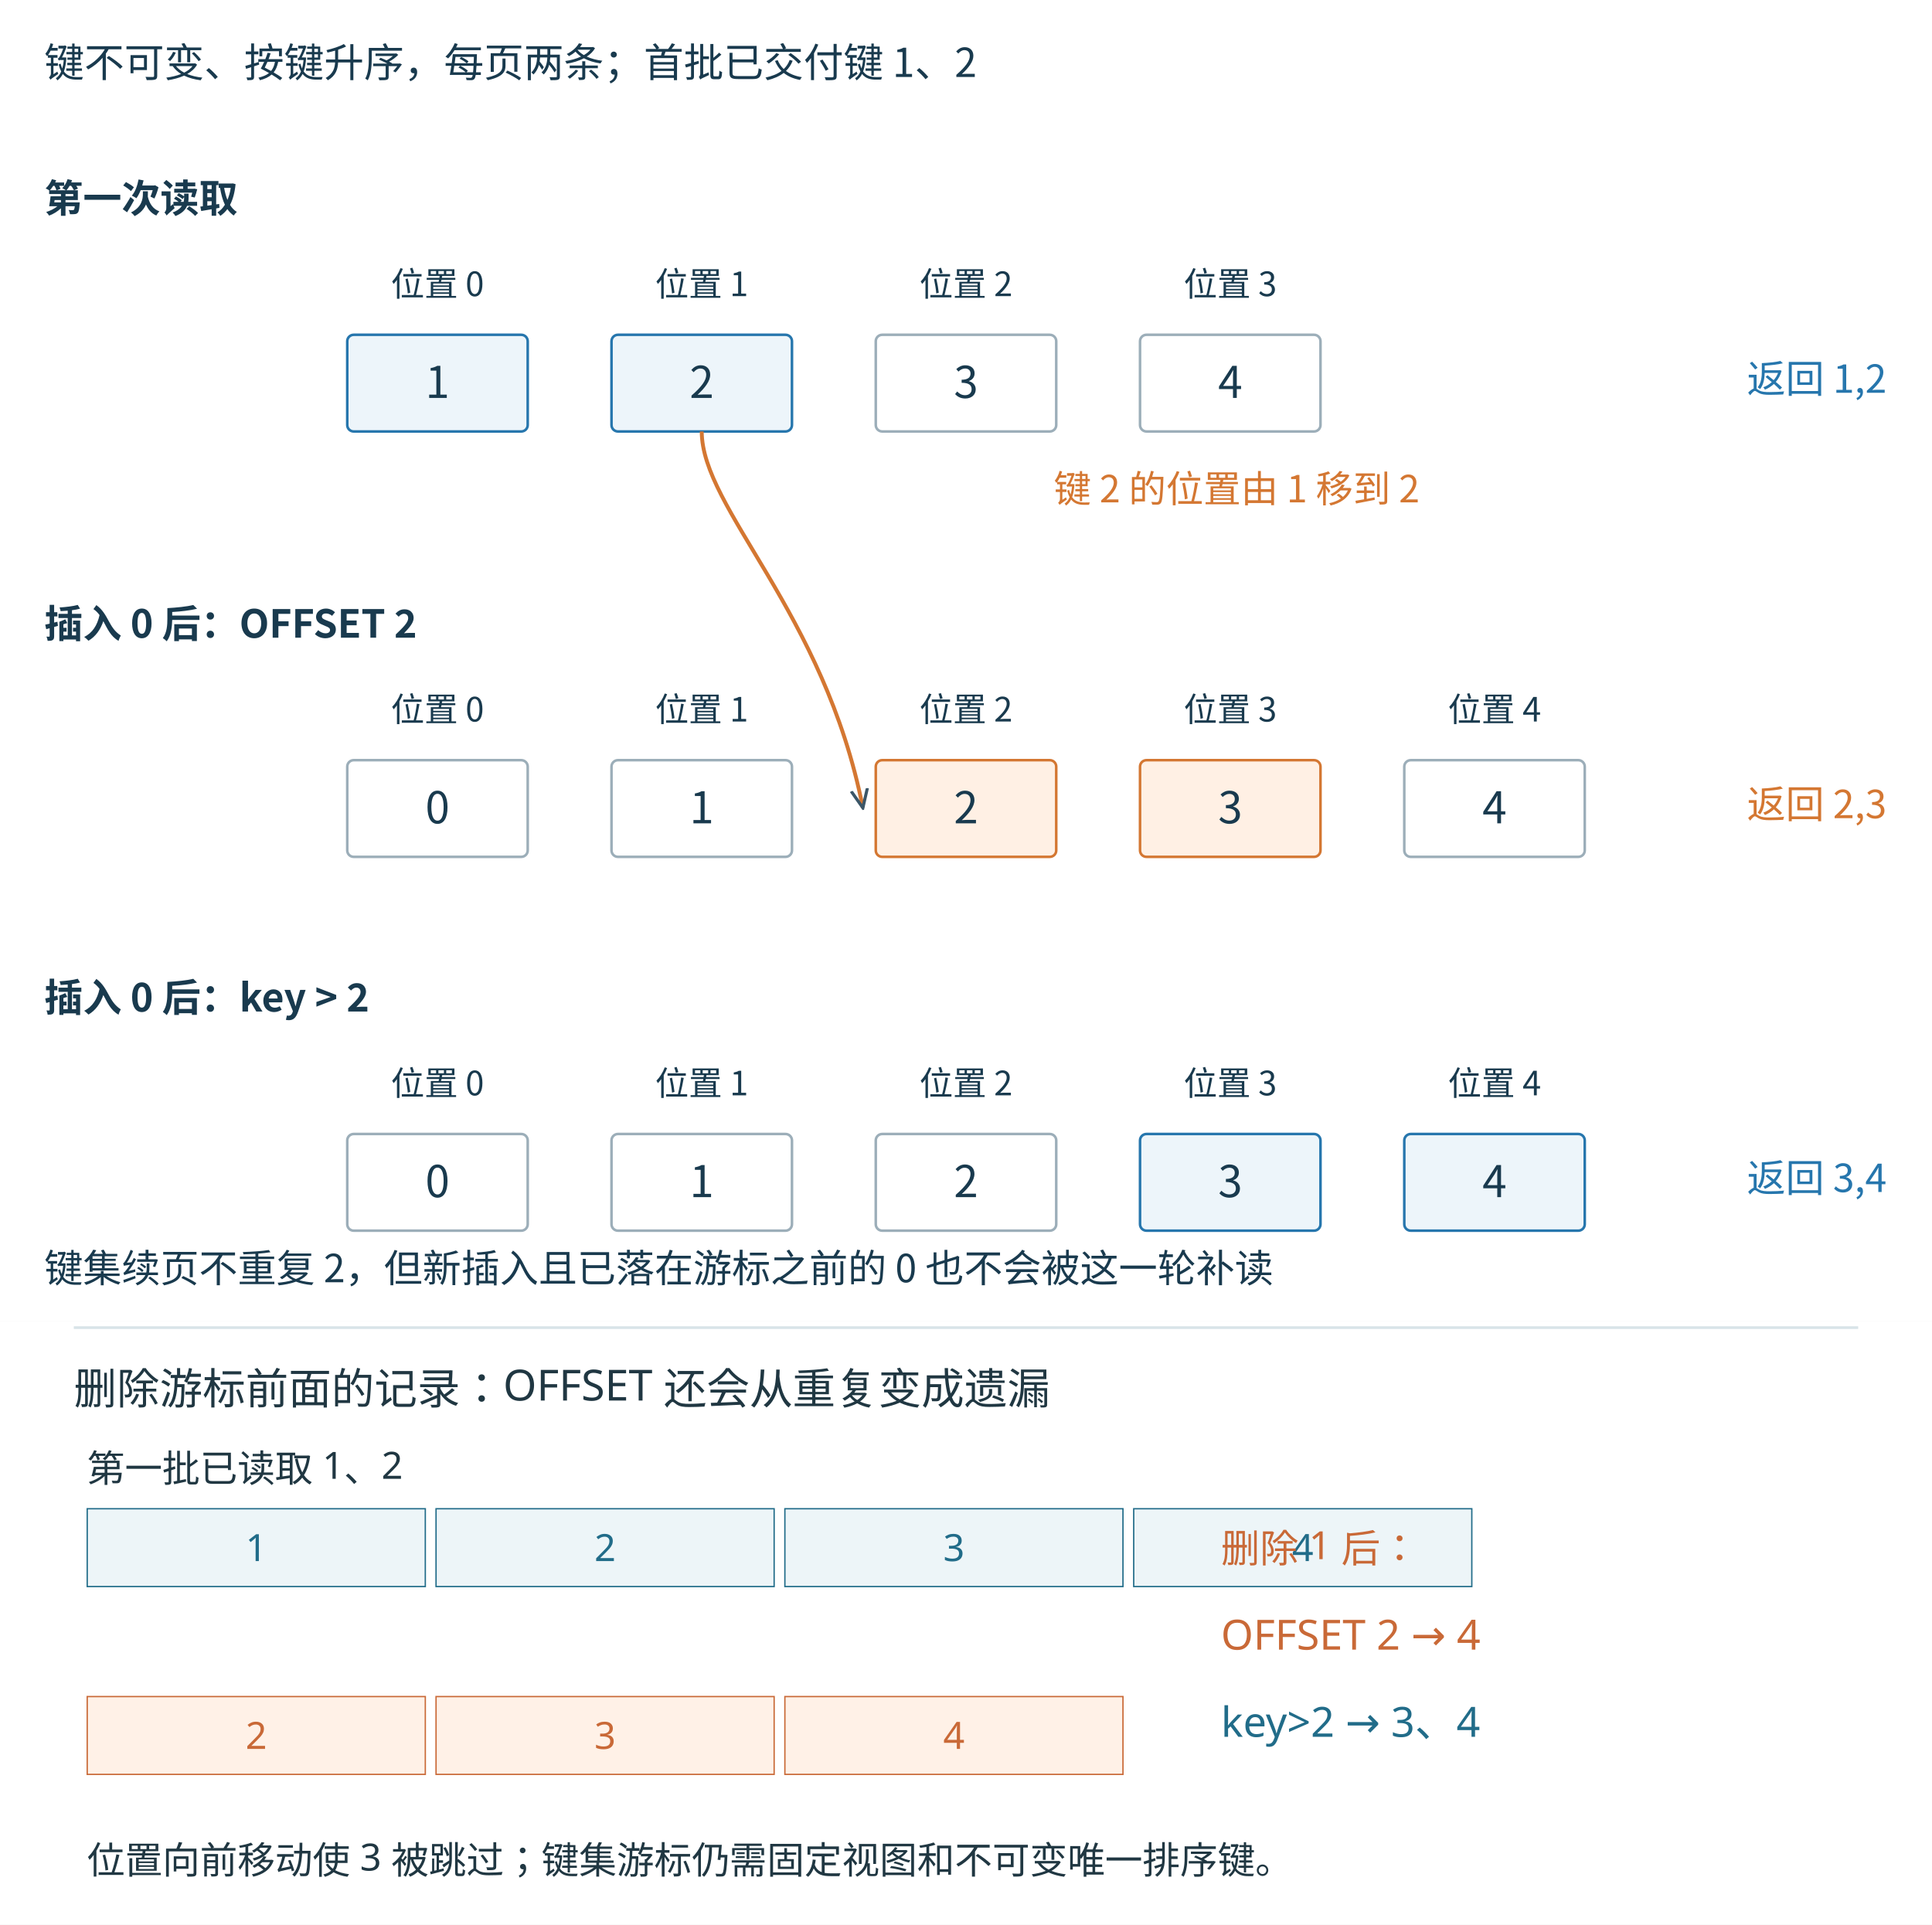
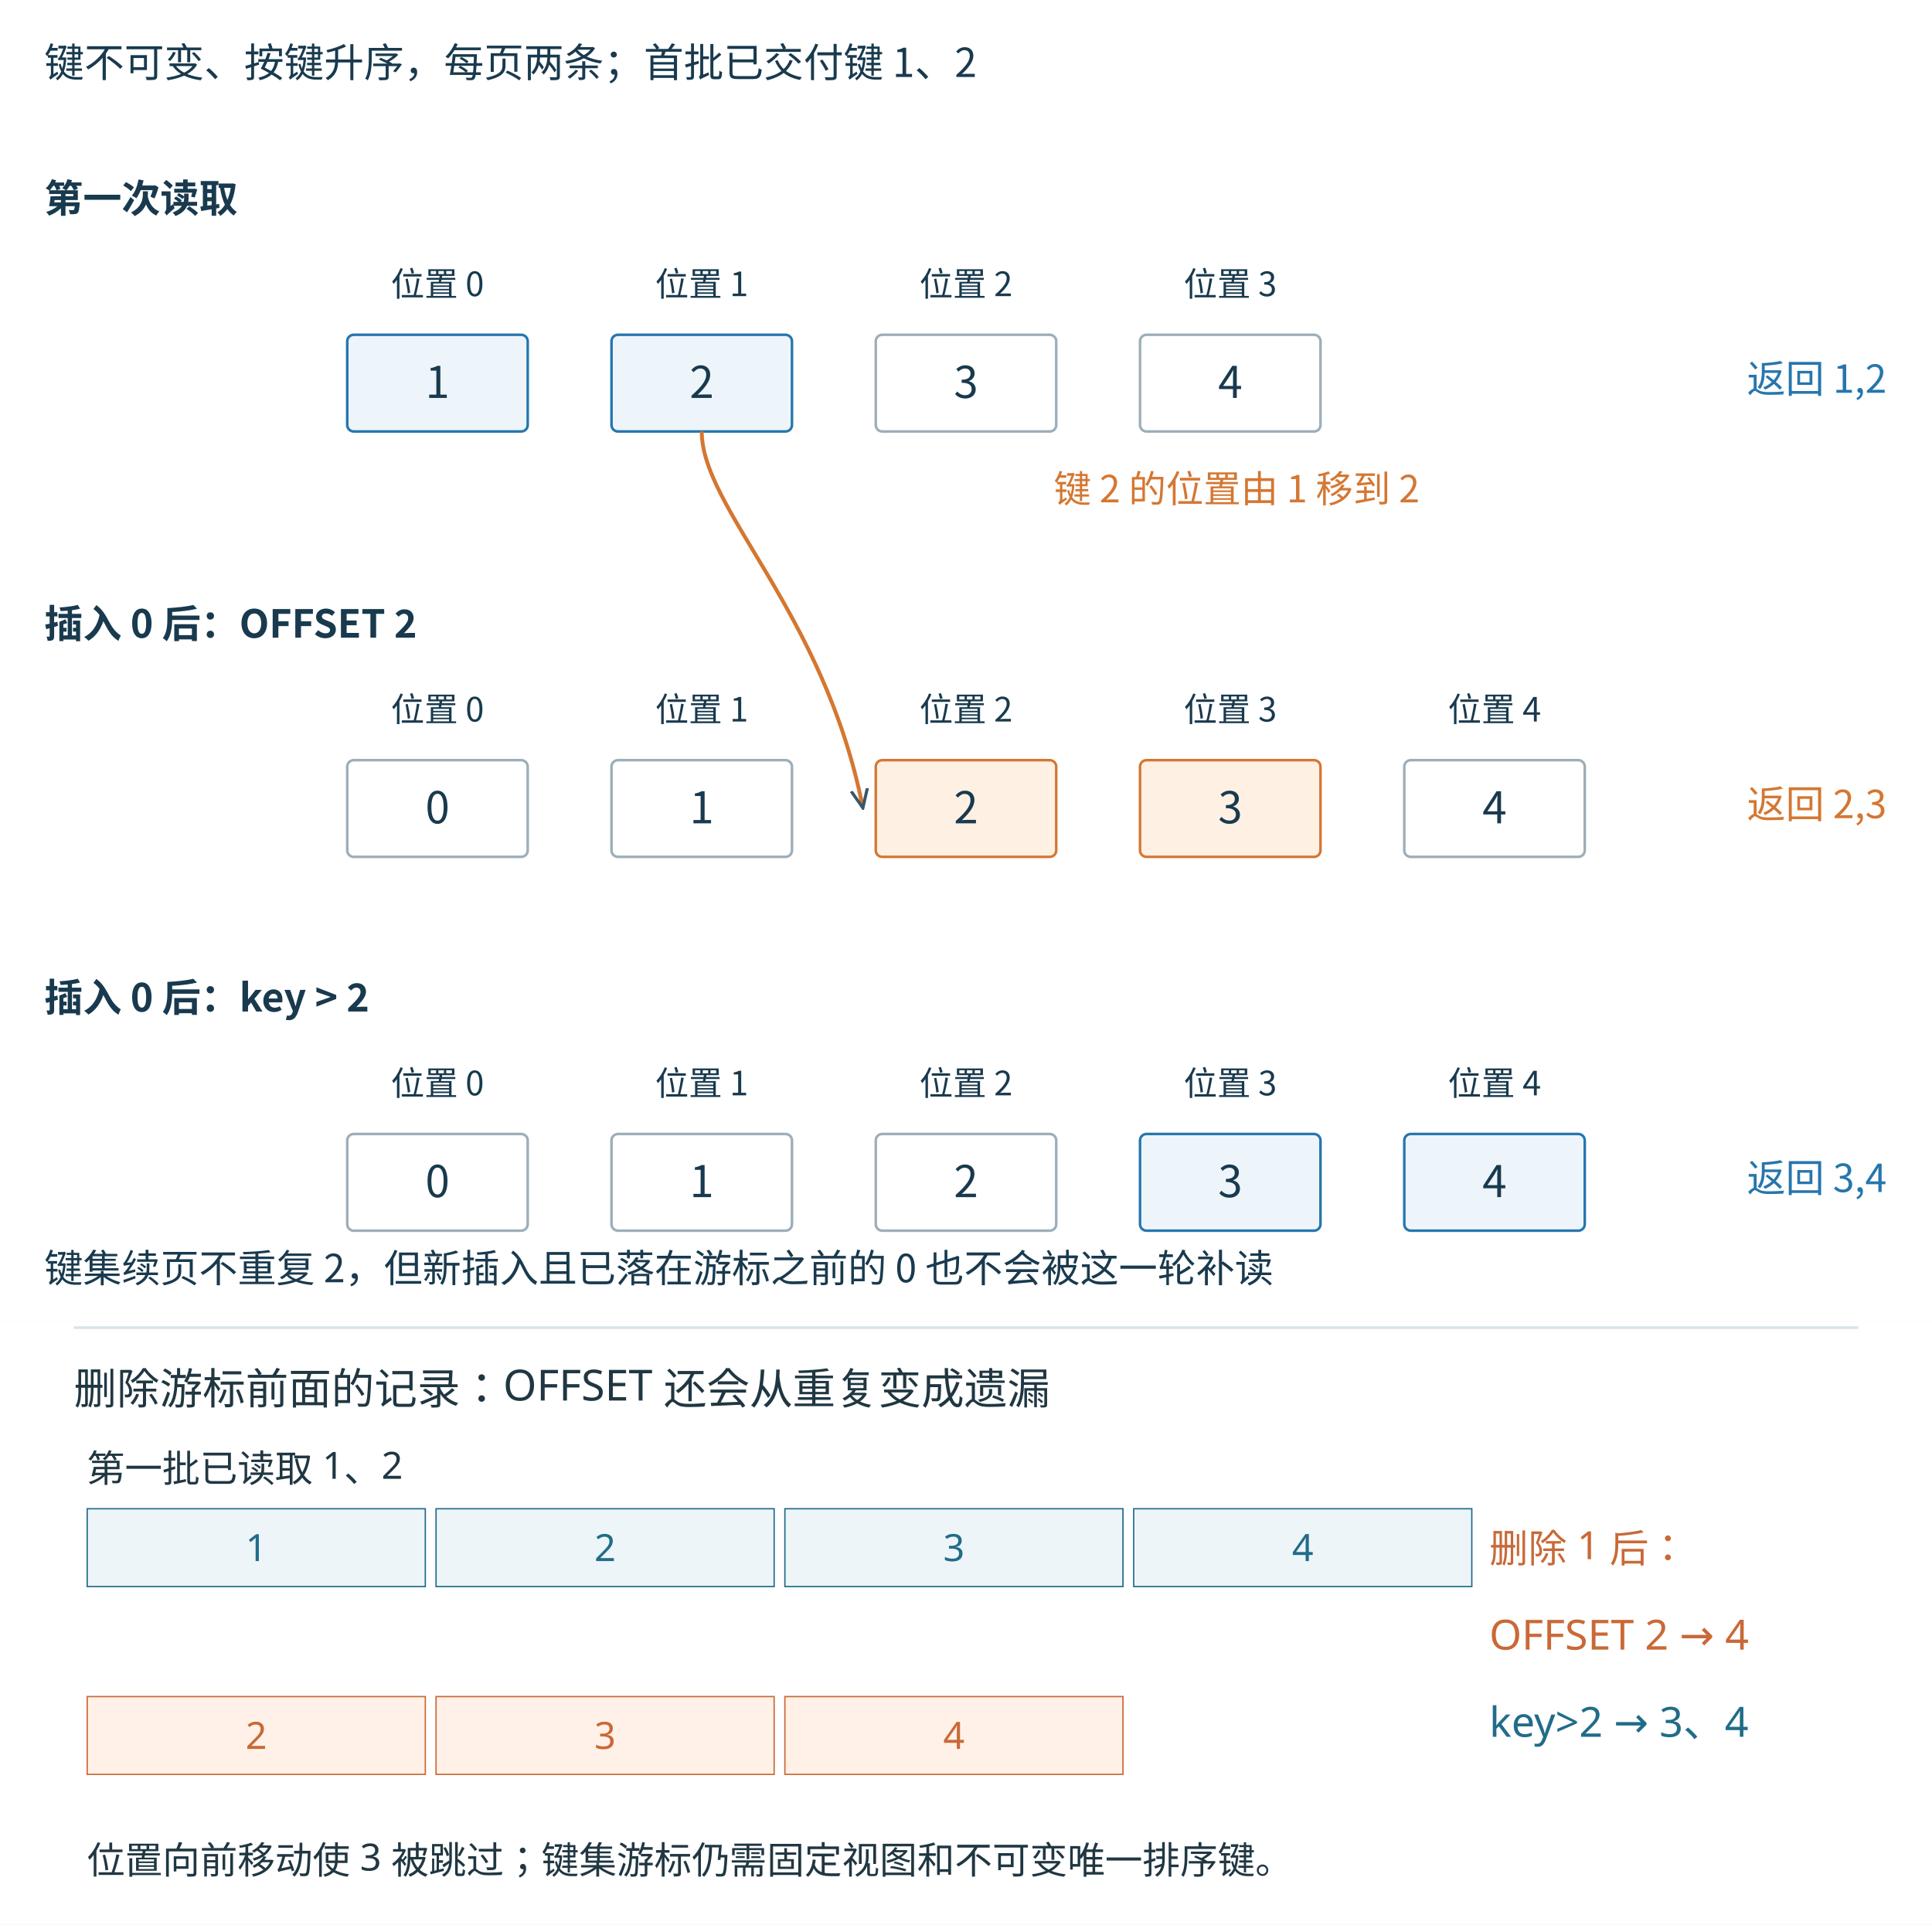
<svg xmlns="http://www.w3.org/2000/svg" width="1498.75" height="1493.08" viewBox="0 0 1498.75 1493.08" role="img">
  <svg width="1498.75" height="1024.72" viewBox="20.625 85.279 1498.750 1024.721">
    <defs>
      <marker id="arrow" viewBox="0 0 10 10" refX="9" refY="5" markerWidth="16" markerHeight="16" markerUnits="userSpaceOnUse" orient="auto-start-reverse">
        <path d="M0,1 L9,5 L0,9" fill="none" stroke="#3b5668" stroke-width="1.5" />
      </marker>
    </defs>
    <rect width="1498.75" height="1024.721" fill="white" x="20.625" y="85.279" />
    <g font-family="Microsoft YaHei, Noto Sans CJK SC, Arial, sans-serif" fill="#193a4e">
      <text xml:space="preserve" x="55" y="145" font-size="31" fill="#193a4e" text-anchor="start" font-weight="400">键不可变、按键升序，每页两条；首批已交付键 1、2</text>
      <text xml:space="preserve" x="55" y="250" font-size="30" fill="#193a4e" text-anchor="start" font-weight="700">第一次读取</text>
      <text xml:space="preserve" x="360" y="315" font-size="26" fill="#193a4e" text-anchor="middle" font-weight="400">位置 0</text>
      <rect x="290" y="345" width="140" height="75" rx="5" fill="#edf5fa" stroke="#2676ad" stroke-width="2" />
      <text xml:space="preserve" x="360" y="394" font-size="34" fill="#193a4e" text-anchor="middle" font-weight="400">1</text>
      <text xml:space="preserve" x="565" y="315" font-size="26" fill="#193a4e" text-anchor="middle" font-weight="400">位置 1</text>
      <rect x="495" y="345" width="140" height="75" rx="5" fill="#edf5fa" stroke="#2676ad" stroke-width="2" />
      <text xml:space="preserve" x="565" y="394" font-size="34" fill="#193a4e" text-anchor="middle" font-weight="400">2</text>
      <text xml:space="preserve" x="770" y="315" font-size="26" fill="#193a4e" text-anchor="middle" font-weight="400">位置 2</text>
      <rect x="700" y="345" width="140" height="75" rx="5" fill="white" stroke="#9caeb9" stroke-width="2" />
      <text xml:space="preserve" x="770" y="394" font-size="34" fill="#193a4e" text-anchor="middle" font-weight="400">3</text>
      <text xml:space="preserve" x="975" y="315" font-size="26" fill="#193a4e" text-anchor="middle" font-weight="400">位置 3</text>
      <rect x="905" y="345" width="140" height="75" rx="5" fill="white" stroke="#9caeb9" stroke-width="2" />
      <text xml:space="preserve" x="975" y="394" font-size="34" fill="#193a4e" text-anchor="middle" font-weight="400">4</text>
      <text xml:space="preserve" x="1430" y="390" font-size="30" fill="#2676ad" text-anchor="middle" font-weight="400">返回 1,2</text>
      <text xml:space="preserve" x="55" y="580" font-size="30" fill="#193a4e" text-anchor="start" font-weight="700">插入 0 后：OFFSET 2</text>
      <text xml:space="preserve" x="360" y="645" font-size="26" fill="#193a4e" text-anchor="middle" font-weight="400">位置 0</text>
      <rect x="290" y="675" width="140" height="75" rx="5" fill="white" stroke="#9caeb9" stroke-width="2" />
      <text xml:space="preserve" x="360" y="724" font-size="34" fill="#193a4e" text-anchor="middle" font-weight="400">0</text>
      <text xml:space="preserve" x="565" y="645" font-size="26" fill="#193a4e" text-anchor="middle" font-weight="400">位置 1</text>
      <rect x="495" y="675" width="140" height="75" rx="5" fill="white" stroke="#9caeb9" stroke-width="2" />
      <text xml:space="preserve" x="565" y="724" font-size="34" fill="#193a4e" text-anchor="middle" font-weight="400">1</text>
      <text xml:space="preserve" x="770" y="645" font-size="26" fill="#193a4e" text-anchor="middle" font-weight="400">位置 2</text>
      <rect x="700" y="675" width="140" height="75" rx="5" fill="#fff0e4" stroke="#d47732" stroke-width="2" />
      <text xml:space="preserve" x="770" y="724" font-size="34" fill="#193a4e" text-anchor="middle" font-weight="400">2</text>
      <text xml:space="preserve" x="975" y="645" font-size="26" fill="#193a4e" text-anchor="middle" font-weight="400">位置 3</text>
      <rect x="905" y="675" width="140" height="75" rx="5" fill="#fff0e4" stroke="#d47732" stroke-width="2" />
      <text xml:space="preserve" x="975" y="724" font-size="34" fill="#193a4e" text-anchor="middle" font-weight="400">3</text>
      <text xml:space="preserve" x="1180" y="645" font-size="26" fill="#193a4e" text-anchor="middle" font-weight="400">位置 4</text>
      <rect x="1110" y="675" width="140" height="75" rx="5" fill="white" stroke="#9caeb9" stroke-width="2" />
      <text xml:space="preserve" x="1180" y="724" font-size="34" fill="#193a4e" text-anchor="middle" font-weight="400">4</text>
      <text xml:space="preserve" x="1430" y="720" font-size="30" fill="#d47732" text-anchor="middle" font-weight="400">返回 2,3</text>
      <text xml:space="preserve" x="55" y="870" font-size="30" fill="#193a4e" text-anchor="start" font-weight="700">插入 0 后：key &gt; 2</text>
      <text xml:space="preserve" x="360" y="935" font-size="26" fill="#193a4e" text-anchor="middle" font-weight="400">位置 0</text>
      <rect x="290" y="965" width="140" height="75" rx="5" fill="white" stroke="#9caeb9" stroke-width="2" />
      <text xml:space="preserve" x="360" y="1014" font-size="34" fill="#193a4e" text-anchor="middle" font-weight="400">0</text>
      <text xml:space="preserve" x="565" y="935" font-size="26" fill="#193a4e" text-anchor="middle" font-weight="400">位置 1</text>
      <rect x="495" y="965" width="140" height="75" rx="5" fill="white" stroke="#9caeb9" stroke-width="2" />
      <text xml:space="preserve" x="565" y="1014" font-size="34" fill="#193a4e" text-anchor="middle" font-weight="400">1</text>
      <text xml:space="preserve" x="770" y="935" font-size="26" fill="#193a4e" text-anchor="middle" font-weight="400">位置 2</text>
      <rect x="700" y="965" width="140" height="75" rx="5" fill="white" stroke="#9caeb9" stroke-width="2" />
      <text xml:space="preserve" x="770" y="1014" font-size="34" fill="#193a4e" text-anchor="middle" font-weight="400">2</text>
      <text xml:space="preserve" x="975" y="935" font-size="26" fill="#193a4e" text-anchor="middle" font-weight="400">位置 3</text>
      <rect x="905" y="965" width="140" height="75" rx="5" fill="#edf5fa" stroke="#2676ad" stroke-width="2" />
      <text xml:space="preserve" x="975" y="1014" font-size="34" fill="#193a4e" text-anchor="middle" font-weight="400">3</text>
      <text xml:space="preserve" x="1180" y="935" font-size="26" fill="#193a4e" text-anchor="middle" font-weight="400">位置 4</text>
      <rect x="1110" y="965" width="140" height="75" rx="5" fill="#edf5fa" stroke="#2676ad" stroke-width="2" />
      <text xml:space="preserve" x="1180" y="1014" font-size="34" fill="#193a4e" text-anchor="middle" font-weight="400">4</text>
      <text xml:space="preserve" x="1430" y="1010" font-size="30" fill="#2676ad" text-anchor="middle" font-weight="400">返回 3,4</text>
      <path d="M565,420 C565,480 660,560 690,712" stroke="#d47732" stroke-width="3" fill="none" stroke-dasharray="" marker-end="url(#arrow)" />
      <text xml:space="preserve" x="980" y="475" font-size="29" fill="#d47732" text-anchor="middle" font-weight="400">键 2 的位置由 1 移到 2</text>
      <text xml:space="preserve" x="55" y="1080" font-size="30" fill="#193a4e" text-anchor="start" font-weight="400">键集续页不重复 2，但新插入且已落在游标之前的 0 也不会被这一轮补读</text>
    </g>
  </svg>
  <g id="round-20261105c-teaching" transform="translate(0 1024.72) scale(1.0408)">
    <g font-family="Microsoft YaHei, sans-serif">
      <rect width="1440" height="450" fill="white" />
      <line x1="55" y1="5" x2="1385" y2="5" stroke="#d8e3e8" stroke-width="2" stroke-dasharray="" />
      <text x="55" y="62" font-size="32" fill="#203742" text-anchor="start">删除游标前面的记录：OFFSET 还会从重复变成遗漏</text>
      <rect x="65" y="140" width="252" height="58" fill="#edf5f8" stroke="#216c89" />
      <text x="191.0" y="179" font-size="28" fill="#216c89" text-anchor="middle">1</text>
      <rect x="325" y="140" width="252" height="58" fill="#edf5f8" stroke="#216c89" />
      <text x="451.0" y="179" font-size="28" fill="#216c89" text-anchor="middle">2</text>
      <rect x="585" y="140" width="252" height="58" fill="#edf5f8" stroke="#216c89" />
      <text x="711.0" y="179" font-size="28" fill="#216c89" text-anchor="middle">3</text>
      <rect x="845" y="140" width="252" height="58" fill="#edf5f8" stroke="#216c89" />
      <text x="971.0" y="179" font-size="28" fill="#216c89" text-anchor="middle">4</text>
      <text x="65" y="120" font-size="28" fill="#203742" text-anchor="start">第一批已读取 1、2</text>
      <rect x="65" y="280" width="252" height="58" fill="#fff1e7" stroke="#c96937" />
      <text x="191.0" y="319" font-size="28" fill="#c96937" text-anchor="middle">2</text>
      <rect x="325" y="280" width="252" height="58" fill="#fff1e7" stroke="#c96937" />
      <text x="451.0" y="319" font-size="28" fill="#c96937" text-anchor="middle">3</text>
      <rect x="585" y="280" width="252" height="58" fill="#fff1e7" stroke="#c96937" />
      <text x="711.0" y="319" font-size="28" fill="#c96937" text-anchor="middle">4</text>
-       <text x="910" y="180" font-size="29" fill="#c96937" text-anchor="start">删除 1 后：</text>
-       <text x="910" y="245" font-size="31" fill="#c96937" text-anchor="start">OFFSET 2 → 4</text>
-       <text x="910" y="310" font-size="31" fill="#216c89" text-anchor="start">key&gt;2 → 3、4</text>
+       <text x="1110" y="180" font-size="29" fill="#c96937" text-anchor="start">删除 1 后：</text>
+       <text x="1110" y="245" font-size="31" fill="#c96937" text-anchor="start">OFFSET 2 → 4</text>
+       <text x="1110" y="310" font-size="31" fill="#216c89" text-anchor="start">key&gt;2 → 3、4</text>
      <text x="65" y="412" font-size="28" fill="#203742" text-anchor="start">位置向前移动使 3 被跳过；键集游标仍需固定视图和不可变唯一排序键。</text>
    </g>
  </g>
</svg>
